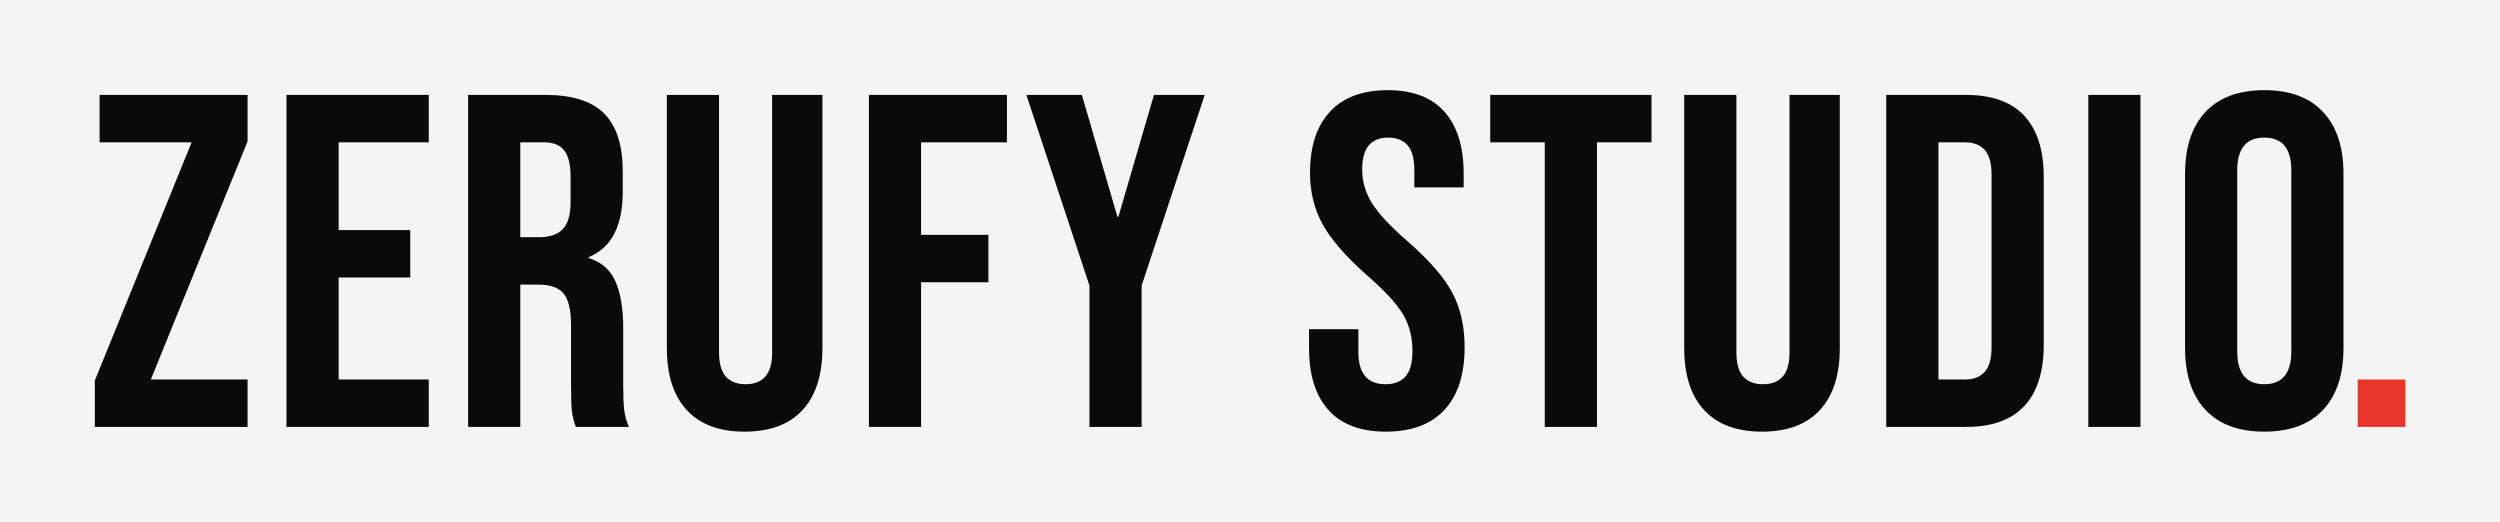
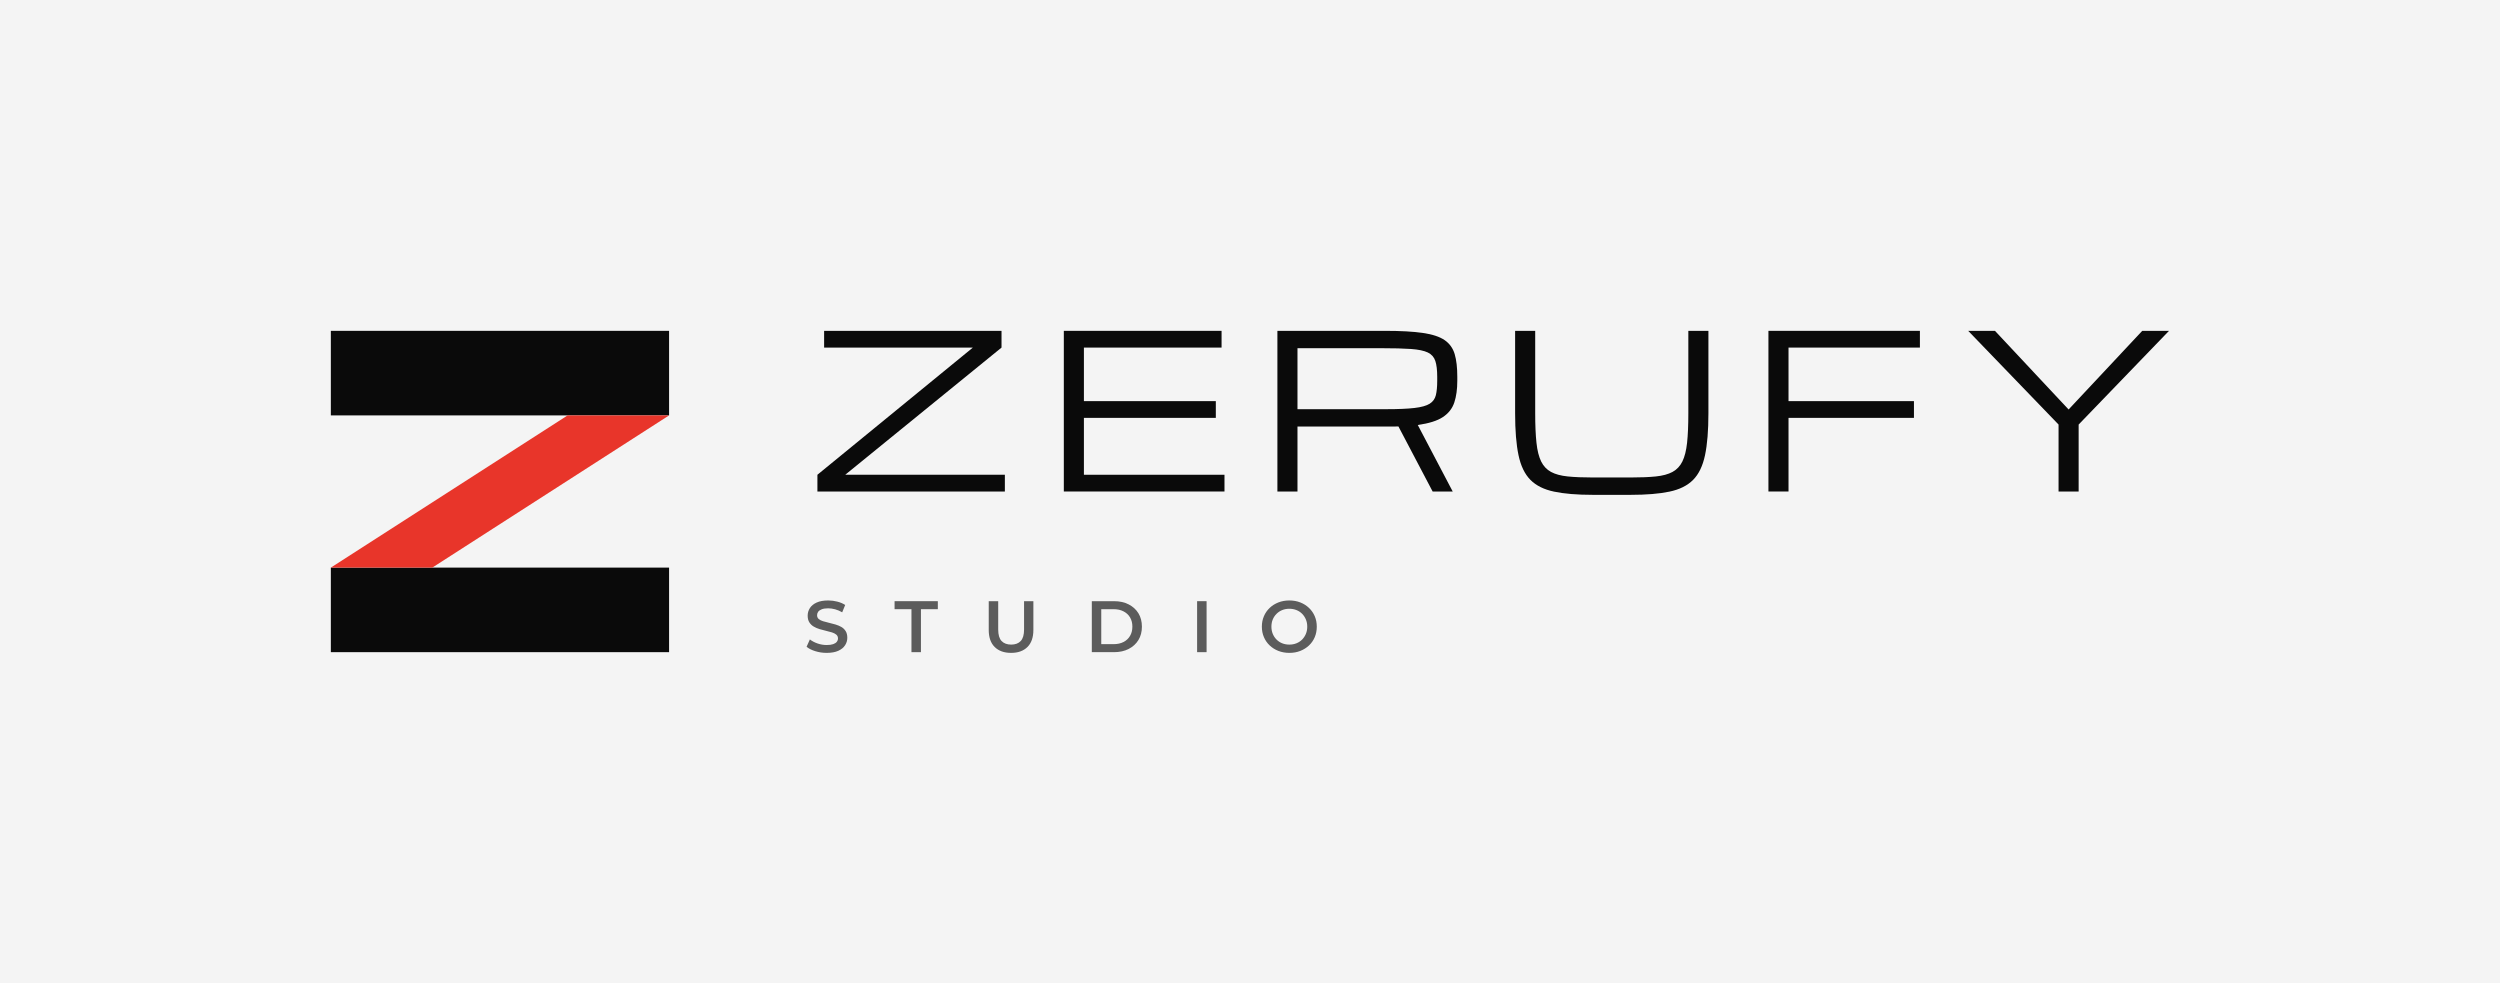
- <svg xmlns="http://www.w3.org/2000/svg" viewBox="-181.0 -900.0 5271.0 1100.0" width="1054" height="220">
-   <rect x="-181.0" y="-900.0" width="5271.0" height="1100.0" fill="#f4f4f4" />
-   <path d="M19 -98 223 -600H29V-700H341V-602L137 -100H341V0H19Z" fill="#0a0a0a" />
-   <path d="M423 -700H723V-600H533V-415H684V-315H533V-100H723V0H423Z" fill="#0a0a0a" />
-   <path d="M806 -700H969Q1054 -700 1093 -660.5Q1132 -621 1132 -539V-496Q1132 -387 1060 -358V-356Q1100 -344 1116.5 -307Q1133 -270 1133 -208V-85Q1133 -55 1135 -36.5Q1137 -18 1145 0H1033Q1027 -17 1025 -32Q1023 -47 1023 -86V-214Q1023 -262 1007.5 -281Q992 -300 954 -300H916V0H806ZM956 -400Q989 -400 1005.5 -417Q1022 -434 1022 -474V-528Q1022 -566 1008.5 -583Q995 -600 966 -600H916V-400Z" fill="#0a0a0a" />
-   <path d="M1225 -166V-700H1335V-158Q1335 -122 1349.5 -106Q1364 -90 1391 -90Q1418 -90 1432.5 -106Q1447 -122 1447 -158V-700H1553V-166Q1553 -81 1511 -35.5Q1469 10 1389 10Q1309 10 1267 -35.5Q1225 -81 1225 -166Z" fill="#0a0a0a" />
-   <path d="M1651 -700H1942V-600H1761V-405H1903V-305H1761V0H1651Z" fill="#0a0a0a" />
-   <path d="M2116 -298 1983 -700H2100L2175 -443H2177L2252 -700H2359L2226 -298V0H2116Z" fill="#0a0a0a" />
-   <path d="M2579 -166V-206H2683V-158Q2683 -90 2740 -90Q2768 -90 2782.5 -106.5Q2797 -123 2797 -160Q2797 -204 2777 -237.5Q2757 -271 2703 -318Q2635 -378 2608 -426.5Q2581 -475 2581 -536Q2581 -619 2623 -664.5Q2665 -710 2745 -710Q2824 -710 2864.5 -664.5Q2905 -619 2905 -534V-505H2801V-541Q2801 -577 2787 -593.5Q2773 -610 2746 -610Q2691 -610 2691 -543Q2691 -505 2711.5 -472Q2732 -439 2786 -392Q2855 -332 2881 -283Q2907 -234 2907 -168Q2907 -82 2864.5 -36Q2822 10 2741 10Q2661 10 2620 -35.5Q2579 -81 2579 -166Z" fill="#0a0a0a" />
-   <path d="M3076 -600H2961V-700H3301V-600H3186V0H3076Z" fill="#0a0a0a" />
-   <path d="M3370 -166V-700H3480V-158Q3480 -122 3494.5 -106Q3509 -90 3536 -90Q3563 -90 3577.5 -106Q3592 -122 3592 -158V-700H3698V-166Q3698 -81 3656 -35.5Q3614 10 3534 10Q3454 10 3412 -35.5Q3370 -81 3370 -166Z" fill="#0a0a0a" />
-   <path d="M3796 -700H3964Q4046 -700 4087 -656Q4128 -612 4128 -527V-173Q4128 -88 4087 -44Q4046 0 3964 0H3796ZM3962 -100Q3989 -100 4003.5 -116Q4018 -132 4018 -168V-532Q4018 -568 4003.5 -584Q3989 -600 3962 -600H3906V-100Z" fill="#0a0a0a" />
-   <path d="M4222 -700H4332V0H4222Z" fill="#0a0a0a" />
-   <path d="M4426 -166V-534Q4426 -618 4469 -664Q4512 -710 4593 -710Q4674 -710 4717 -664Q4760 -618 4760 -534V-166Q4760 -82 4717 -36Q4674 10 4593 10Q4512 10 4469 -36Q4426 -82 4426 -166ZM4650 -159V-541Q4650 -610 4593 -610Q4536 -610 4536 -541V-159Q4536 -90 4593 -90Q4650 -90 4650 -159Z" fill="#0a0a0a" />
-   <rect x="4790.0" y="-100.0" width="100" height="100" fill="#e8352a" />
+ <svg xmlns="http://www.w3.org/2000/svg" viewBox="-156.5 -156.5 1182.6 465.0">
+   <rect x="-156.5" y="-156.5" width="1182.6" height="465.0" fill="#f4f4f4" />
+   <rect x="0.00" y="0.00" width="160.00" height="40.00" fill="#0a0a0a" />
+   <rect x="0.00" y="112.00" width="160.00" height="40.00" fill="#0a0a0a" />
+   <polygon points="112.00,40.00 160.00,40.00 48.00,112.00 0.00,112.00" fill="#e8352a" />
+   <path d="M230.17 76V68.08L303.7 7.92H233.34V0H317.26V7.92L243.33 68.08H318.84V76Z" fill="#0a0a0a" />
+   <path d="M346.73 76V0H421.35V7.92H356.23V33.25H418.63V41.17H356.23V68.08H422.73V76Z" fill="#0a0a0a" />
+   <path d="M447.76 0H498.62Q509.76 0 516.56 0.99Q523.36 1.98 526.88 4.4Q530.39 6.83 531.63 11.03Q532.86 15.24 532.86 21.67V23.65Q532.86 29.59 531.45 33.87Q530.04 38.15 526.03 40.8Q522.03 43.44 514.16 44.53L530.69 76H521.19L505.01 45.22Q504.02 45.27 502.95 45.27Q501.89 45.27 500.75 45.27H457.26V76H447.76ZM457.26 37.06H499.27Q507.73 37.06 512.6 36.49Q517.48 35.92 519.78 34.49Q522.08 33.05 522.72 30.43Q523.36 27.81 523.36 23.65V21.67Q523.36 16.97 522.47 14.25Q521.58 11.53 518.91 10.24Q516.24 8.96 510.94 8.58Q505.65 8.21 496.79 8.21H457.26Z" fill="#0a0a0a" />
+   <path d="M596.98 77.58Q585.84 77.58 578.67 76.07Q571.49 74.57 567.46 70.51Q563.43 66.45 561.82 58.83Q560.21 51.21 560.21 38.99V0H569.71V38.99Q569.71 47.4 570.31 52.94Q570.9 58.48 572.53 61.8Q574.17 65.11 577.21 66.75Q580.25 68.38 585.1 68.88Q589.95 69.37 596.98 69.37H614.89Q621.96 69.37 626.79 68.88Q631.61 68.38 634.65 66.75Q637.7 65.11 639.33 61.8Q640.96 58.48 641.56 52.94Q642.15 47.4 642.15 38.99V0H651.65V38.99Q651.65 51.21 650.04 58.83Q648.43 66.45 644.4 70.51Q640.37 74.57 633.19 76.07Q626.02 77.58 614.89 77.58Z" fill="#0a0a0a" />
+   <path d="M680.04 76V0H751.69V7.92H689.54V33.25H748.87V41.17H689.54V76Z" fill="#0a0a0a" />
+   <path d="M817.28 76V44.33L774.53 0H787.2L822.03 37.21L856.87 0H869.53L826.78 44.33V76Z" fill="#0a0a0a" />
+   <path d="M234.55 152.34Q231.73 152.34 229.15 151.53Q226.56 150.73 225.05 149.45L226.6 145.97Q228.04 147.11 230.18 147.87Q232.32 148.62 234.55 148.62Q236.45 148.62 237.62 148.21Q238.79 147.8 239.34 147.09Q239.9 146.38 239.9 145.49Q239.9 144.39 239.1 143.71Q238.31 143.04 237.05 142.65Q235.8 142.25 234.26 141.91Q232.73 141.56 231.2 141.1Q229.66 140.63 228.41 139.89Q227.15 139.15 226.36 137.91Q225.56 136.67 225.56 134.74Q225.56 132.78 226.61 131.14Q227.66 129.5 229.82 128.52Q231.97 127.54 235.28 127.54Q237.45 127.54 239.59 128.09Q241.72 128.64 243.31 129.67L241.89 133.15Q240.27 132.19 238.55 131.72Q236.83 131.26 235.24 131.26Q233.38 131.26 232.23 131.71Q231.08 132.15 230.54 132.88Q230.01 133.6 230.01 134.53Q230.01 135.63 230.78 136.31Q231.56 136.98 232.82 137.36Q234.07 137.74 235.62 138.1Q237.17 138.46 238.71 138.91Q240.24 139.36 241.5 140.08Q242.75 140.8 243.53 142.04Q244.31 143.28 244.31 145.18Q244.31 147.11 243.25 148.74Q242.2 150.38 240.03 151.36Q237.86 152.34 234.55 152.34Z" fill="#5c5c5c" />
+   <path d="M274.66 152V131.67H266.67V127.88H287.13V131.67H279.14V152Z" fill="#5c5c5c" />
+   <path d="M321.79 152.34Q316.83 152.34 314.02 149.55Q311.21 146.76 311.21 141.49V127.88H315.69V141.32Q315.69 145.04 317.29 146.73Q318.9 148.42 321.83 148.42Q324.75 148.42 326.34 146.73Q327.92 145.04 327.92 141.32V127.88H332.33V141.49Q332.33 146.76 329.53 149.55Q326.72 152.34 321.79 152.34Z" fill="#5c5c5c" />
+   <path d="M359.97 152V127.88H370.51Q374.44 127.88 377.4 129.4Q380.36 130.91 382.02 133.6Q383.67 136.29 383.67 139.94Q383.67 143.56 382.02 146.26Q380.36 148.97 377.4 150.48Q374.44 152 370.51 152ZM364.44 148.21H370.3Q372.99 148.21 374.99 147.18Q376.99 146.14 378.07 144.28Q379.16 142.42 379.16 139.94Q379.16 137.43 378.07 135.58Q376.99 133.74 374.99 132.71Q372.99 131.67 370.3 131.67H364.44Z" fill="#5c5c5c" />
+   <path d="M409.78 152V127.88H414.26V152Z" fill="#5c5c5c" />
+   <path d="M453.44 152.34Q450.61 152.34 448.23 151.41Q445.86 150.48 444.1 148.81Q442.34 147.14 441.38 144.89Q440.41 142.63 440.41 139.94Q440.41 137.25 441.38 135Q442.34 132.74 444.1 131.07Q445.86 129.4 448.23 128.47Q450.61 127.54 453.4 127.54Q456.23 127.54 458.59 128.47Q460.95 129.4 462.7 131.07Q464.46 132.74 465.43 135Q466.39 137.25 466.39 139.94Q466.39 142.63 465.43 144.9Q464.46 147.18 462.7 148.83Q460.95 150.48 458.59 151.41Q456.23 152.34 453.44 152.34ZM453.4 148.42Q455.23 148.42 456.78 147.8Q458.33 147.18 459.47 146.02Q460.6 144.87 461.24 143.33Q461.88 141.8 461.88 139.94Q461.88 138.08 461.24 136.55Q460.6 135.01 459.47 133.86Q458.33 132.71 456.78 132.09Q455.23 131.47 453.4 131.47Q451.58 131.47 450.04 132.09Q448.51 132.71 447.36 133.86Q446.2 135.01 445.56 136.55Q444.93 138.08 444.93 139.94Q444.93 141.77 445.56 143.32Q446.2 144.87 447.34 146.02Q448.48 147.18 450.03 147.8Q451.58 148.42 453.4 148.42Z" fill="#5c5c5c" />
</svg>
